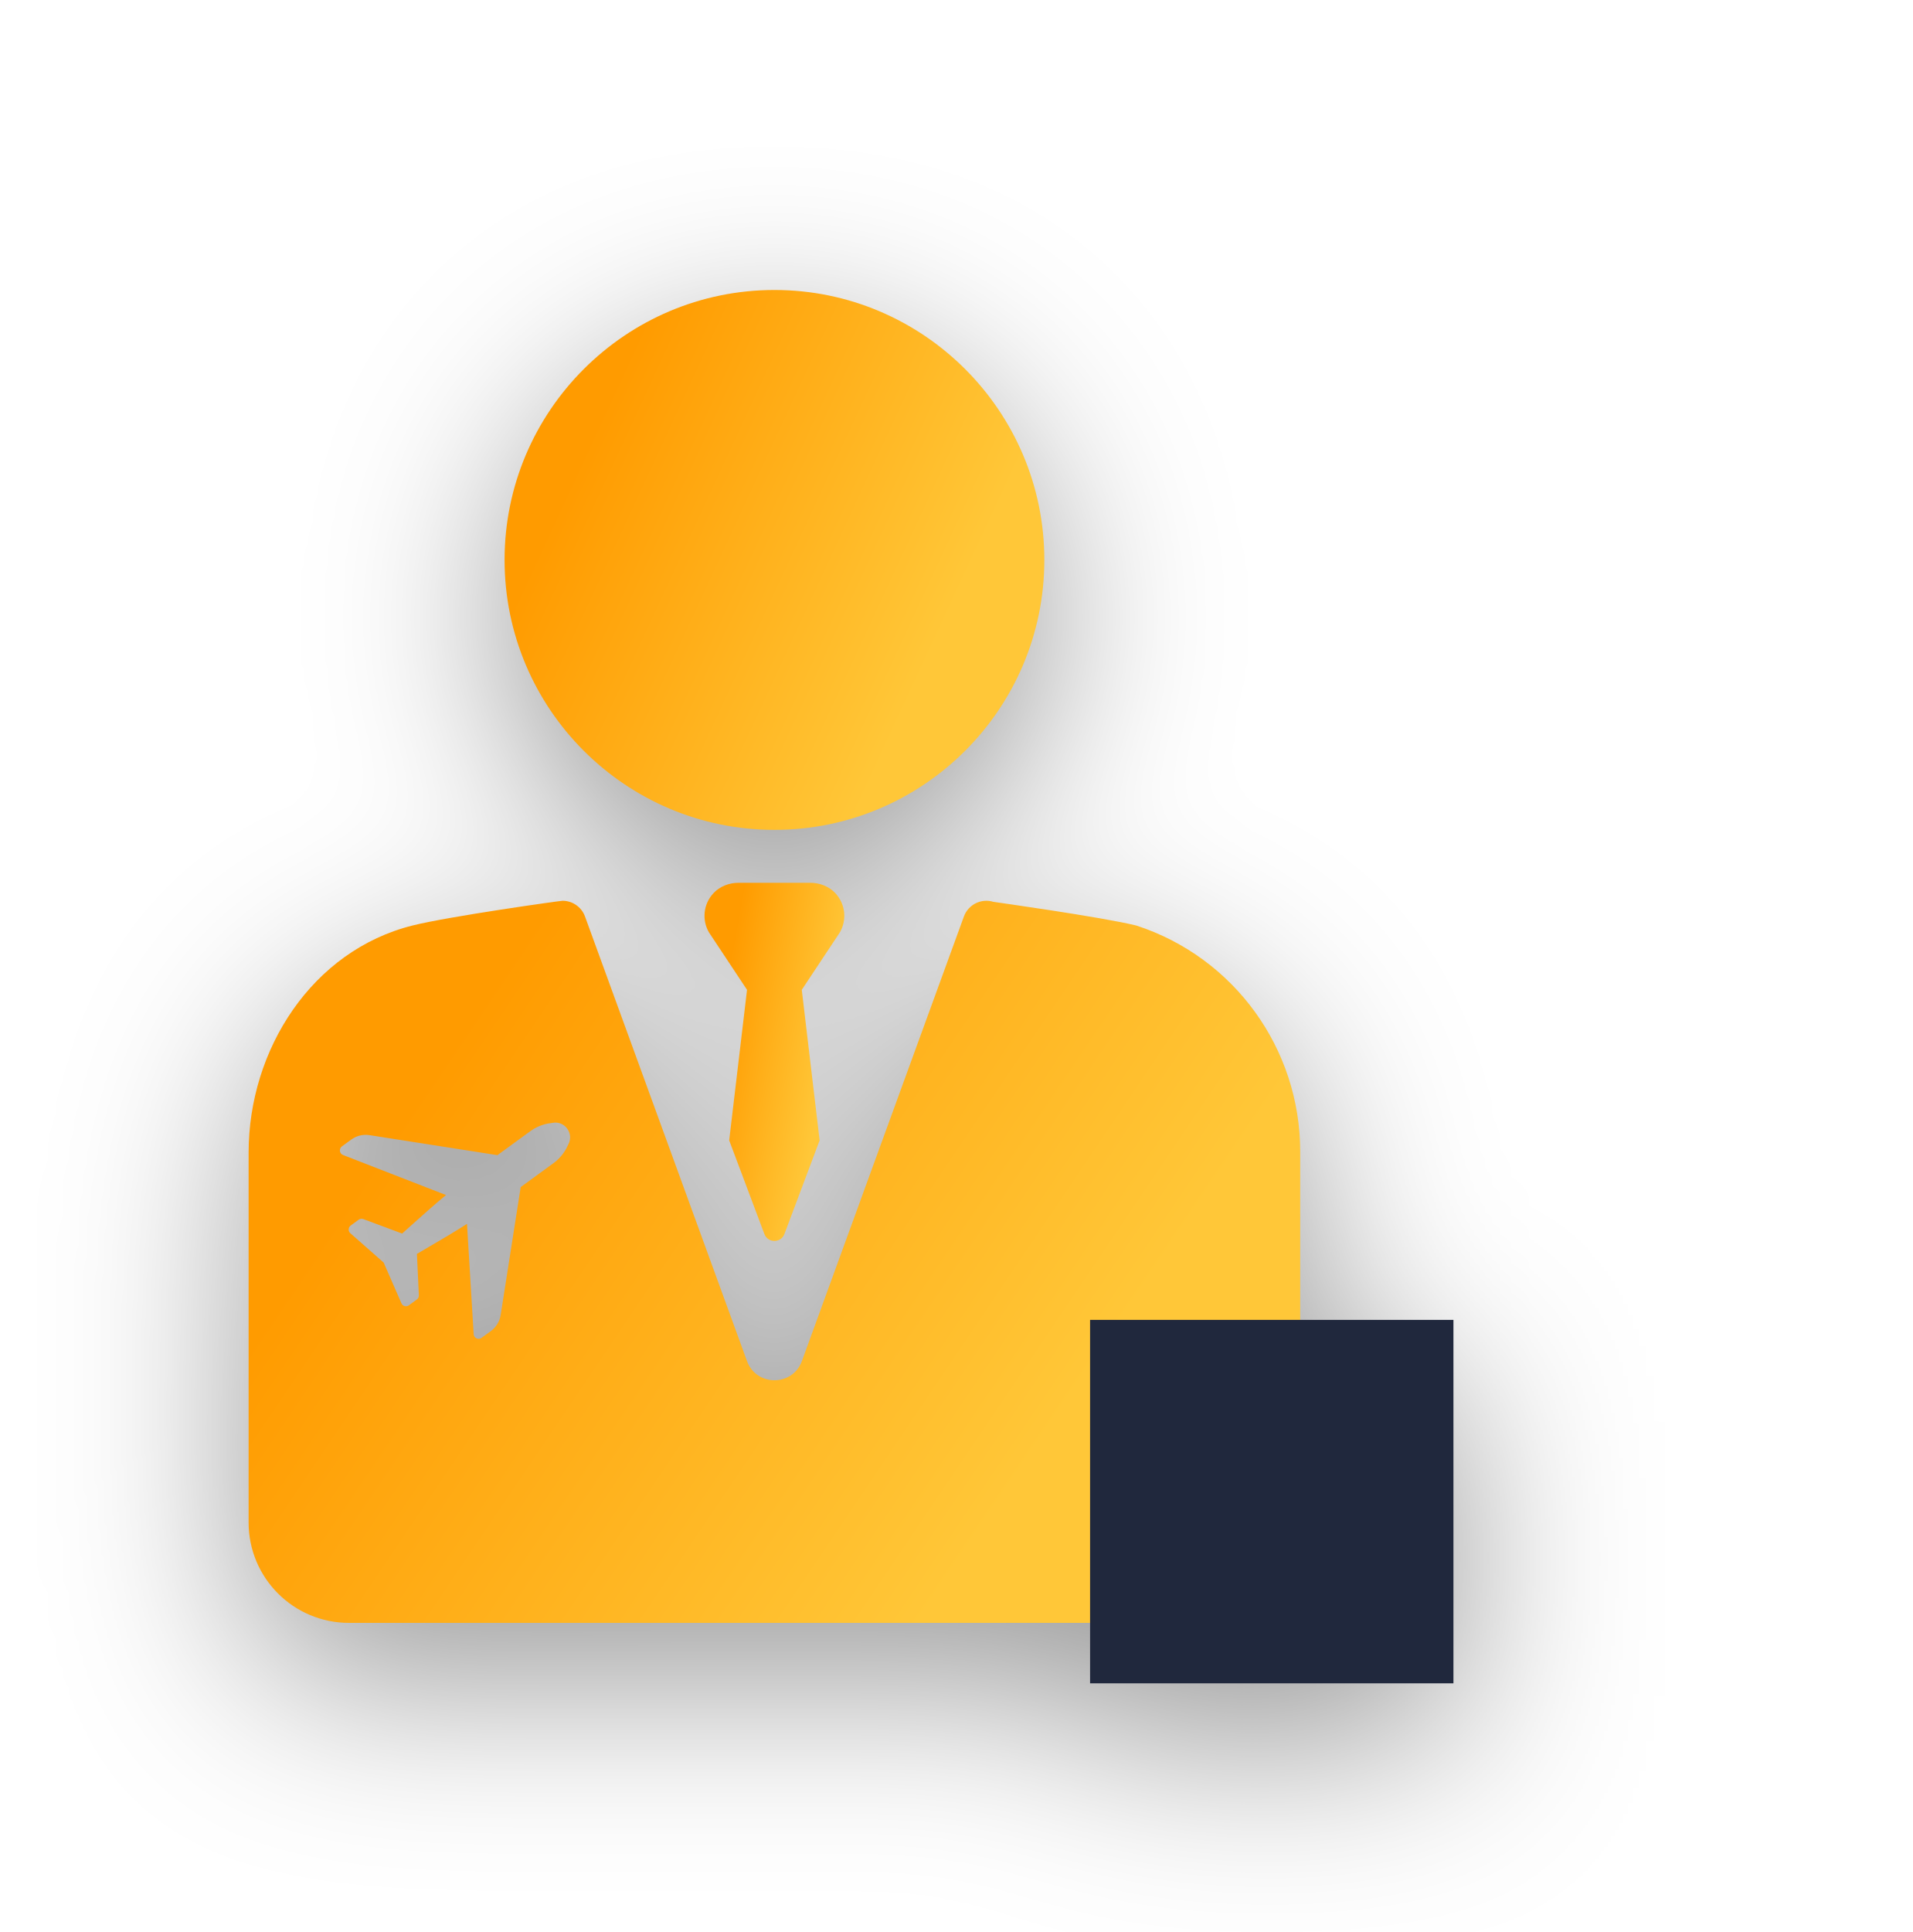
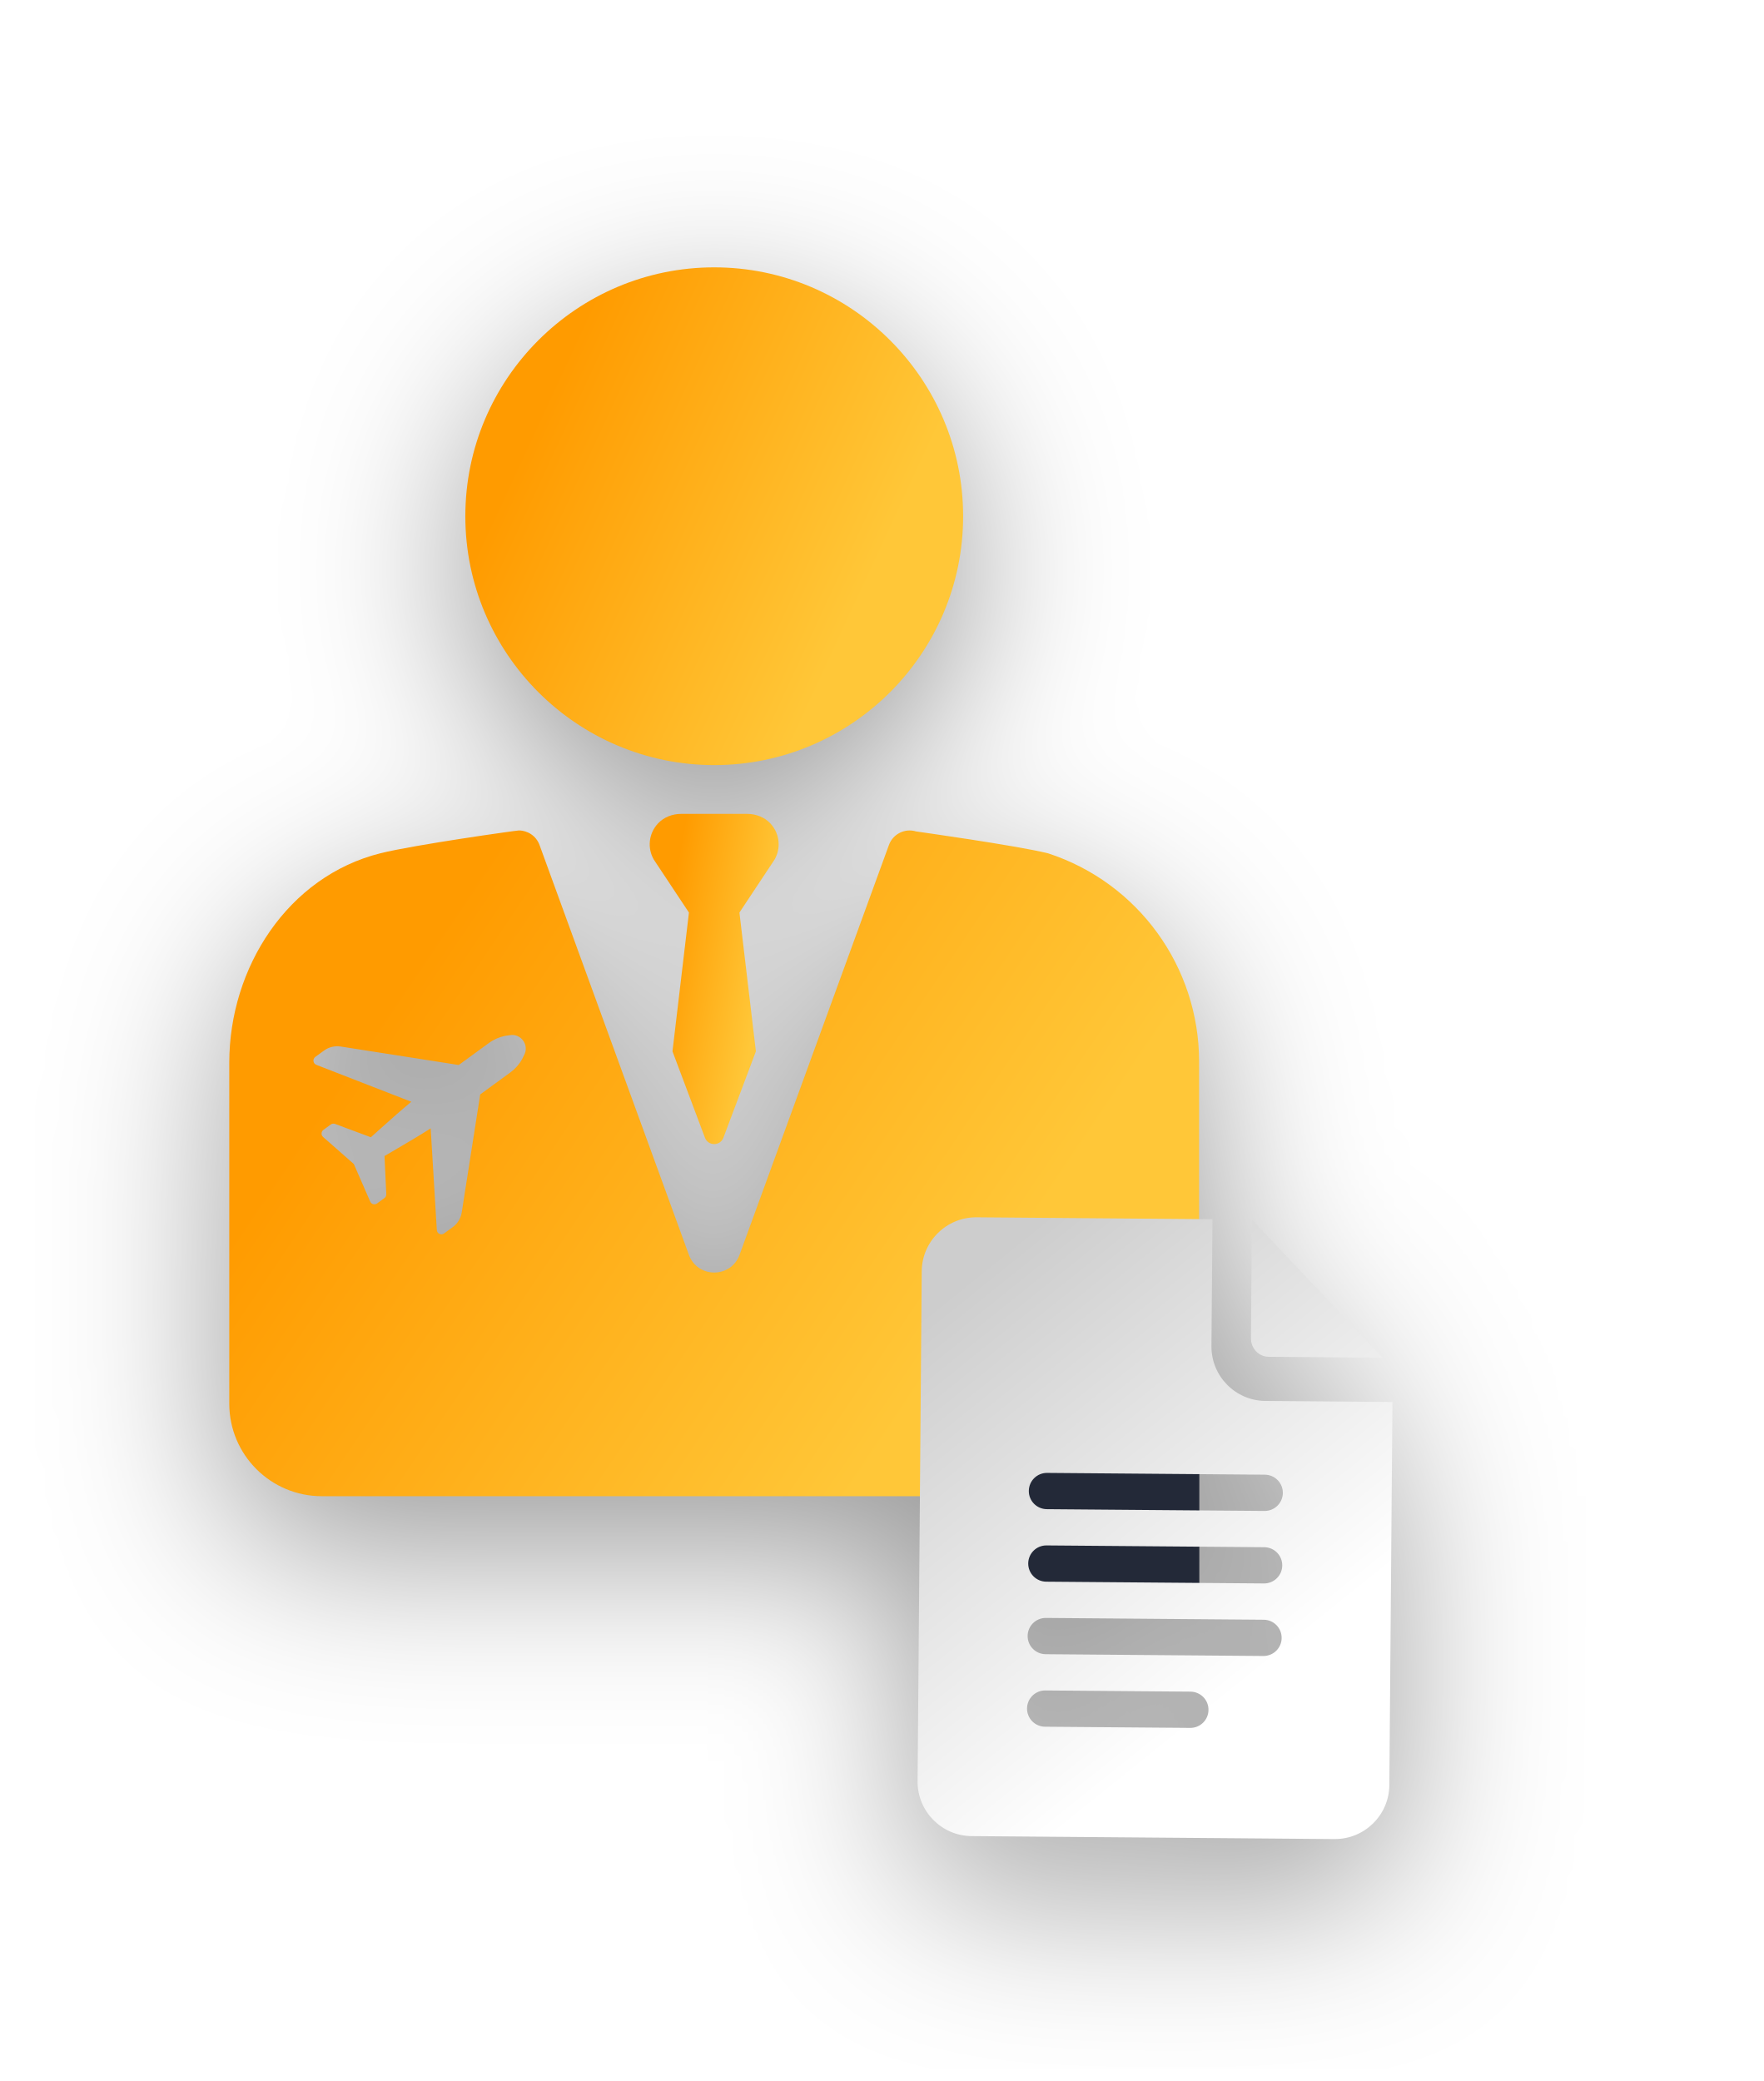
- <svg xmlns="http://www.w3.org/2000/svg" width="100" height="101" viewBox="0 0 100 101" fill="none">
+ <svg xmlns="http://www.w3.org/2000/svg" width="100" height="118" viewBox="0 0 100 118" fill="none">
  <g filter="url(#filter0_d)">
    <path d="M40.496 43.384C48.277 43.384 54.608 37.054 54.608 29.272C54.608 21.491 48.277 15.16 40.496 15.16C32.714 15.16 26.384 21.491 26.384 29.272C26.384 37.054 32.714 43.384 40.496 43.384Z" fill="url(#paint0_linear)" />
    <path fill-rule="evenodd" clip-rule="evenodd" d="M59.424 48.387C59.427 48.388 59.43 48.389 59.432 48.389C64.537 50.057 67.986 54.823 67.987 60.194V79.593C67.987 82.491 65.637 84.84 62.74 84.84H18.247C15.349 84.84 13 82.491 13 79.593V60.258C13 54.864 16.32 49.689 21.583 48.38C23.509 47.901 29.294 47.09 29.416 47.09C29.928 47.09 30.405 47.407 30.59 47.913L39.059 71.151C39.548 72.492 41.444 72.492 41.932 71.151L50.402 47.913C50.63 47.287 51.309 46.95 51.944 47.146C51.944 47.146 57.571 47.933 59.408 48.382C59.412 48.383 59.419 48.385 59.424 48.387ZM27.227 62.058L26.18 68.744C26.127 69.083 25.945 69.382 25.666 69.585L25.177 69.941C25.101 69.997 25 70.006 24.915 69.966C24.83 69.926 24.773 69.843 24.768 69.748L24.419 63.981C23.76 64.403 23.195 64.734 22.508 65.136L21.801 65.551L21.902 67.713C21.907 67.8 21.867 67.883 21.797 67.934L21.38 68.238C21.317 68.284 21.236 68.299 21.16 68.279C21.102 68.264 21.053 68.229 21.019 68.182C21.008 68.167 20.998 68.151 20.991 68.133L20.062 66.004L18.319 64.47C18.261 64.419 18.228 64.343 18.232 64.264C18.236 64.186 18.275 64.114 18.338 64.068L18.755 63.763C18.825 63.712 18.916 63.7 18.998 63.73L21.027 64.487L21.636 63.941C22.23 63.41 22.719 62.973 23.321 62.474L17.936 60.38C17.848 60.346 17.786 60.267 17.774 60.173C17.761 60.08 17.801 59.987 17.877 59.931L18.366 59.575C18.645 59.372 18.985 59.289 19.326 59.343L26.01 60.389L27.725 59.139C27.996 58.941 28.312 58.803 28.64 58.738L28.897 58.7C29.183 58.642 29.481 58.758 29.661 59.005C29.84 59.251 29.86 59.57 29.712 59.837L29.609 60.047C29.441 60.351 29.212 60.61 28.941 60.807L27.227 62.058Z" fill="url(#paint1_linear)" />
    <path d="M43.69 46.703C43.352 46.334 42.858 46.149 42.358 46.149H38.629C38.129 46.149 37.635 46.334 37.297 46.703C36.774 47.273 36.698 48.096 37.069 48.74L39.062 51.745L38.129 59.616L39.967 64.504C40.146 64.996 40.841 64.996 41.02 64.504L42.858 59.616L41.925 51.745L43.918 48.74C44.289 48.096 44.213 47.273 43.69 46.703Z" fill="url(#paint2_linear)" />
-     <rect x="57" y="69" width="19" height="19" fill="#20283D" />
+     <rect x="58" y="77" width="10" height="14" fill="#232938" />
+     <path fill-rule="evenodd" clip-rule="evenodd" d="M75.662 104.281L55.087 104.114C53.385 104.1 52.012 102.705 52.026 101.005L52.261 72.084C52.275 70.383 53.671 69.011 55.372 69.025L68.746 69.134L68.688 76.33C68.674 78.031 70.047 79.425 71.749 79.439L78.951 79.498L78.774 101.223C78.76 102.923 77.364 104.295 75.662 104.281ZM71.715 83.62L59.37 83.519C58.801 83.514 58.337 83.971 58.333 84.539C58.328 85.107 58.784 85.57 59.353 85.575L71.698 85.676C72.267 85.68 72.731 85.224 72.736 84.656C72.74 84.088 72.284 83.624 71.715 83.62ZM71.682 87.732L59.336 87.631C58.768 87.626 58.304 88.082 58.299 88.651C58.295 89.219 58.751 89.682 59.32 89.687L71.665 89.787C72.234 89.792 72.697 89.336 72.702 88.768C72.707 88.2 72.25 87.736 71.682 87.732ZM71.648 91.844L59.303 91.743C58.734 91.738 58.27 92.194 58.266 92.763C58.261 93.331 58.718 93.794 59.286 93.799L71.631 93.9C72.2 93.904 72.664 93.448 72.668 92.88C72.673 92.312 72.217 91.848 71.648 91.844ZM67.5 95.922L59.269 95.855C58.701 95.85 58.237 96.306 58.232 96.875C58.228 97.443 58.684 97.906 59.253 97.911L67.483 97.978C68.052 97.983 68.515 97.527 68.52 96.958C68.525 96.39 68.068 95.927 67.5 95.922ZM78.395 76.987L71.927 76.934C71.37 76.93 70.922 76.456 70.927 75.879L70.981 69.161L78.395 76.987Z" fill="url(#paint3_linear)" />
  </g>
  <defs>
-     <filter id="filter0_d" x="-10" y="-7" width="120" height="120" filterUnits="userSpaceOnUse" color-interpolation-filters="sRGB">
+     <filter id="filter0_d" x="-10" y="-7" width="120" height="124.307" filterUnits="userSpaceOnUse" color-interpolation-filters="sRGB">
      <feFlood flood-opacity="0" result="BackgroundImageFix" />
      <feColorMatrix in="SourceAlpha" type="matrix" values="0 0 0 0 0 0 0 0 0 0 0 0 0 0 0 0 0 0 127 0" />
      <feOffset dy="3" />
      <feGaussianBlur stdDeviation="5" />
      <feColorMatrix type="matrix" values="0 0 0 0 0 0 0 0 0 0 0 0 0 0 0 0 0 0 0.4 0" />
      <feBlend mode="normal" in2="BackgroundImageFix" result="effect1_dropShadow" />
      <feBlend mode="normal" in="SourceGraphic" in2="effect1_dropShadow" result="shape" />
    </filter>
    <linearGradient id="paint0_linear" x1="35.792" y1="12.248" x2="54.79" y2="21.053" gradientUnits="userSpaceOnUse">
      <stop stop-color="#FF9B00" />
      <stop offset="1" stop-color="#FFC738" />
    </linearGradient>
    <linearGradient id="paint1_linear" x1="31.329" y1="43.195" x2="62.216" y2="64.045" gradientUnits="userSpaceOnUse">
      <stop stop-color="#FF9B00" />
      <stop offset="1" stop-color="#FFC738" />
    </linearGradient>
    <linearGradient id="paint2_linear" x1="39.275" y1="44.217" x2="45.063" y2="45.265" gradientUnits="userSpaceOnUse">
      <stop stop-color="#FF9B00" />
      <stop offset="1" stop-color="#FFC738" />
    </linearGradient>
+     <linearGradient id="paint3_linear" x1="57.439" y1="70.48" x2="74.805" y2="92.087" gradientUnits="userSpaceOnUse">
+       <stop stop-color="#CDCDCD" />
+       <stop offset="1" stop-color="white" />
+     </linearGradient>
  </defs>
</svg>
